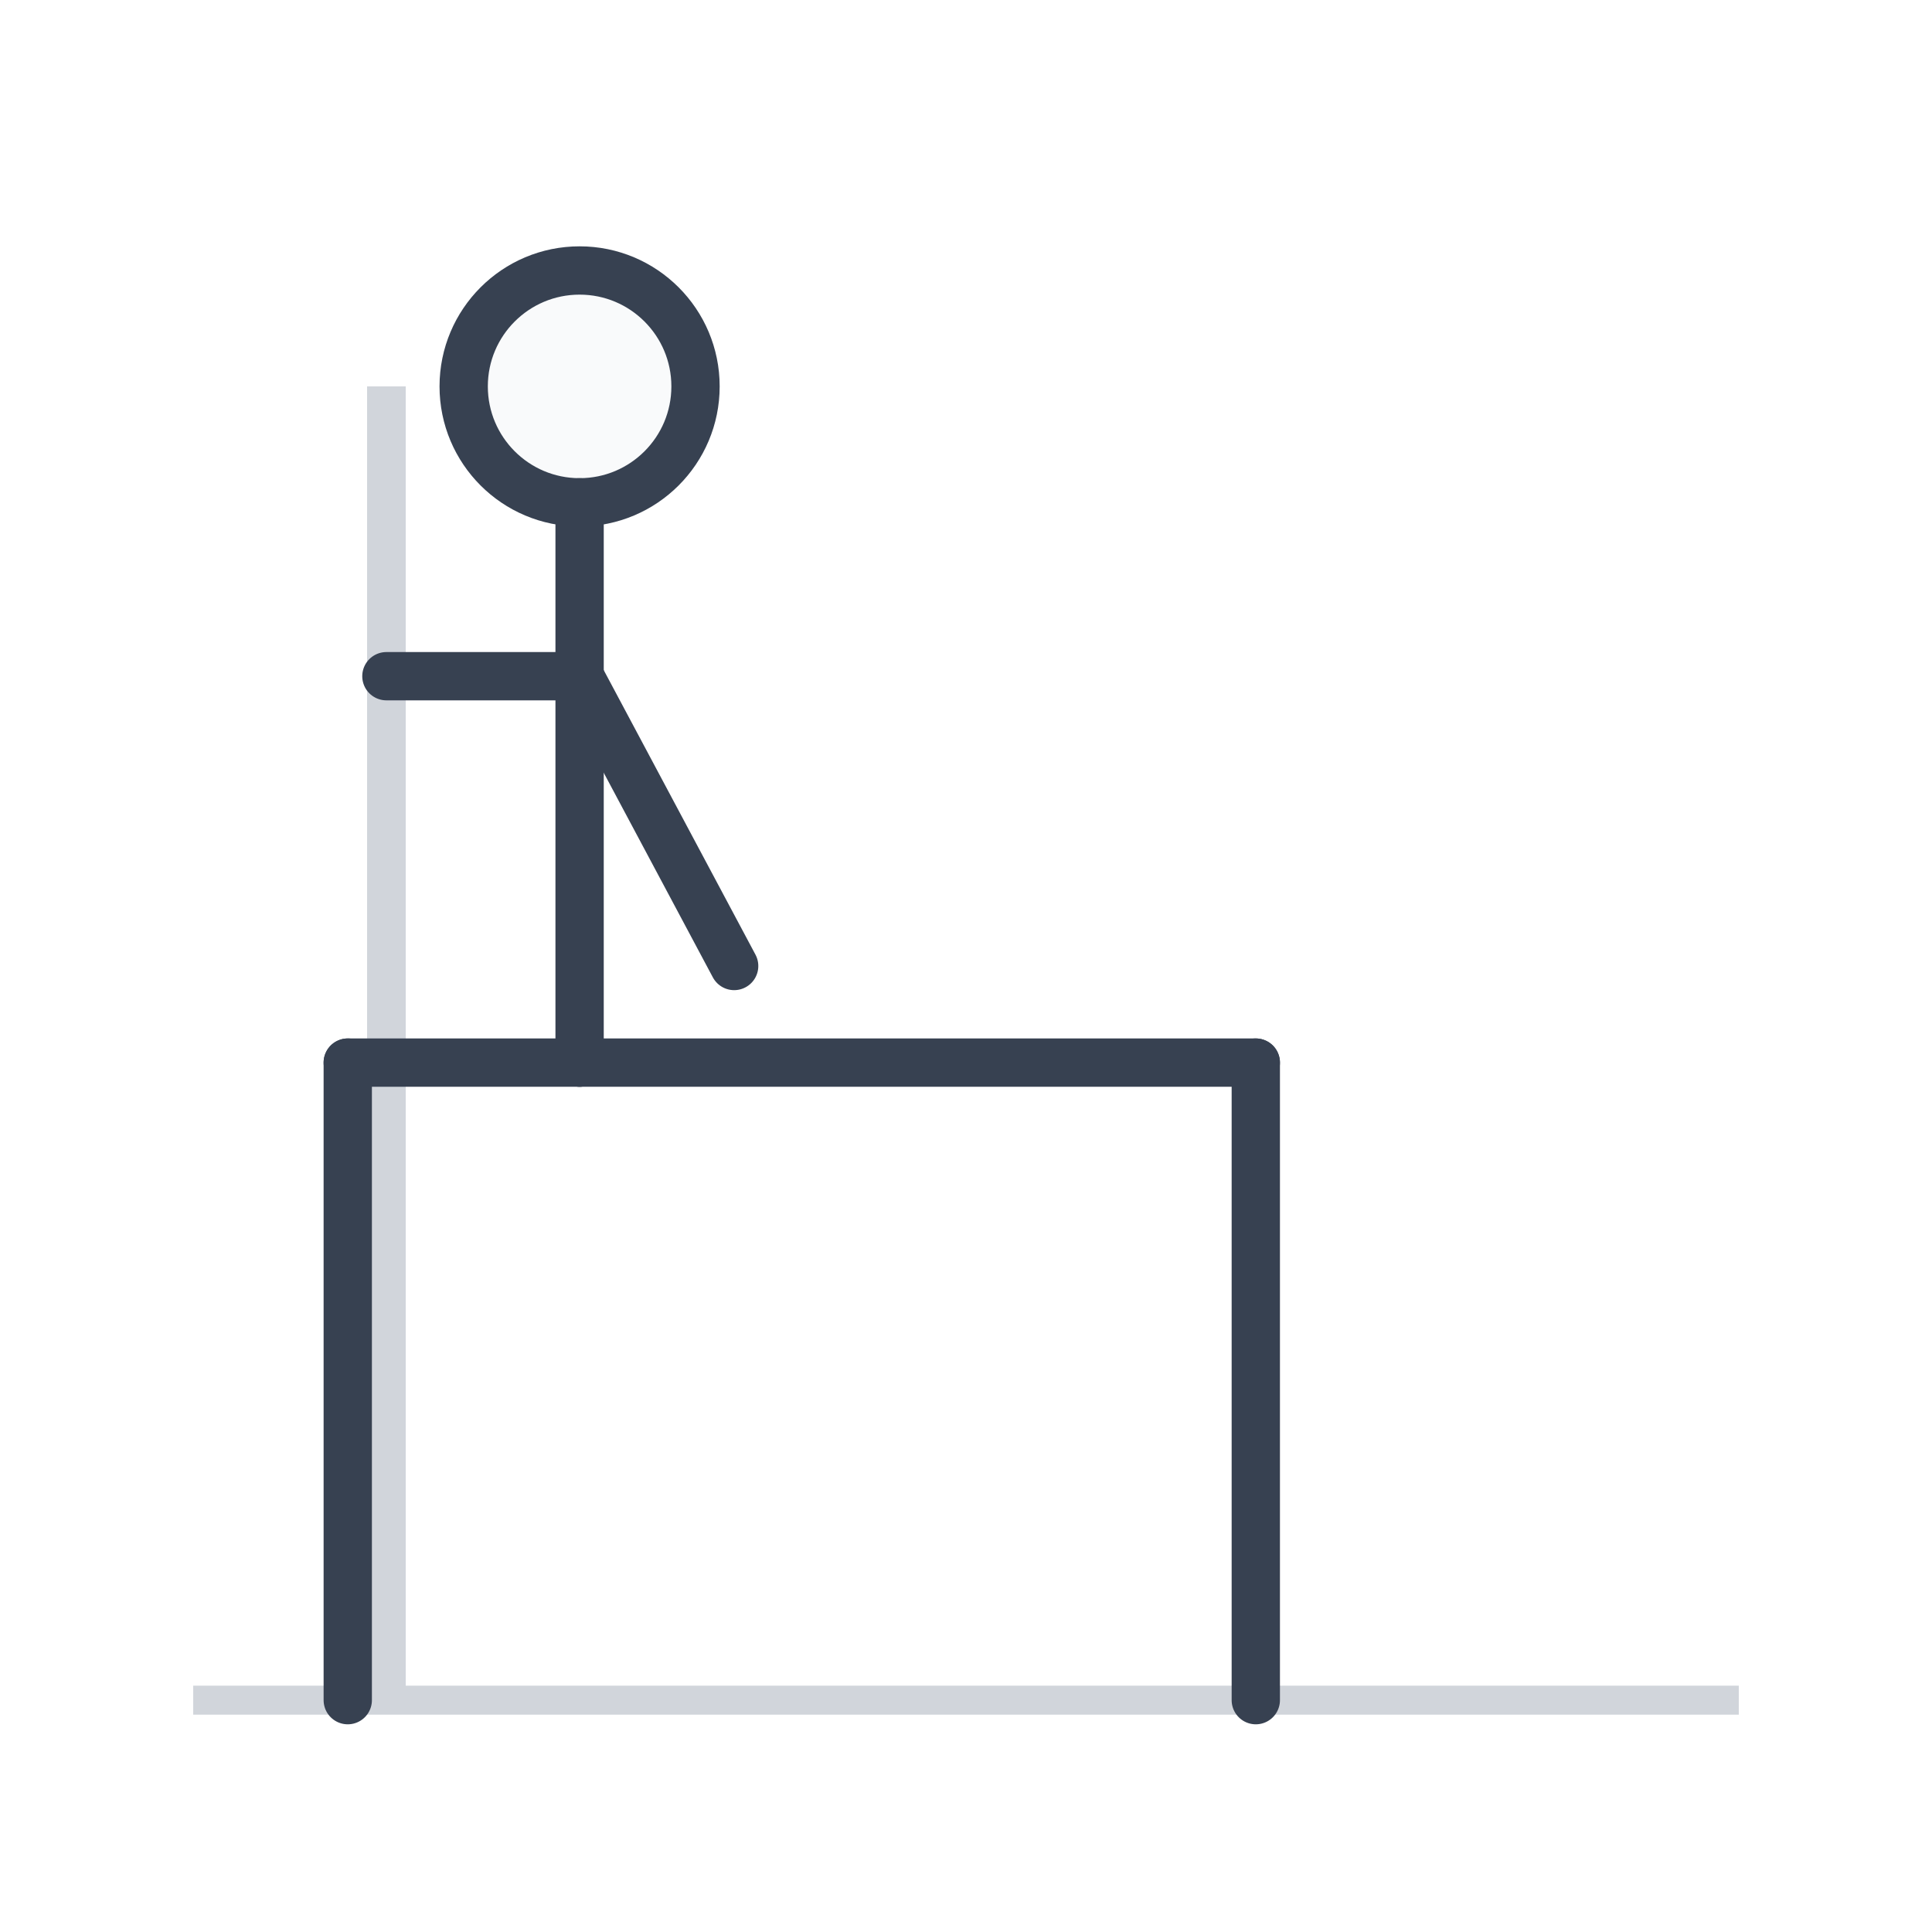
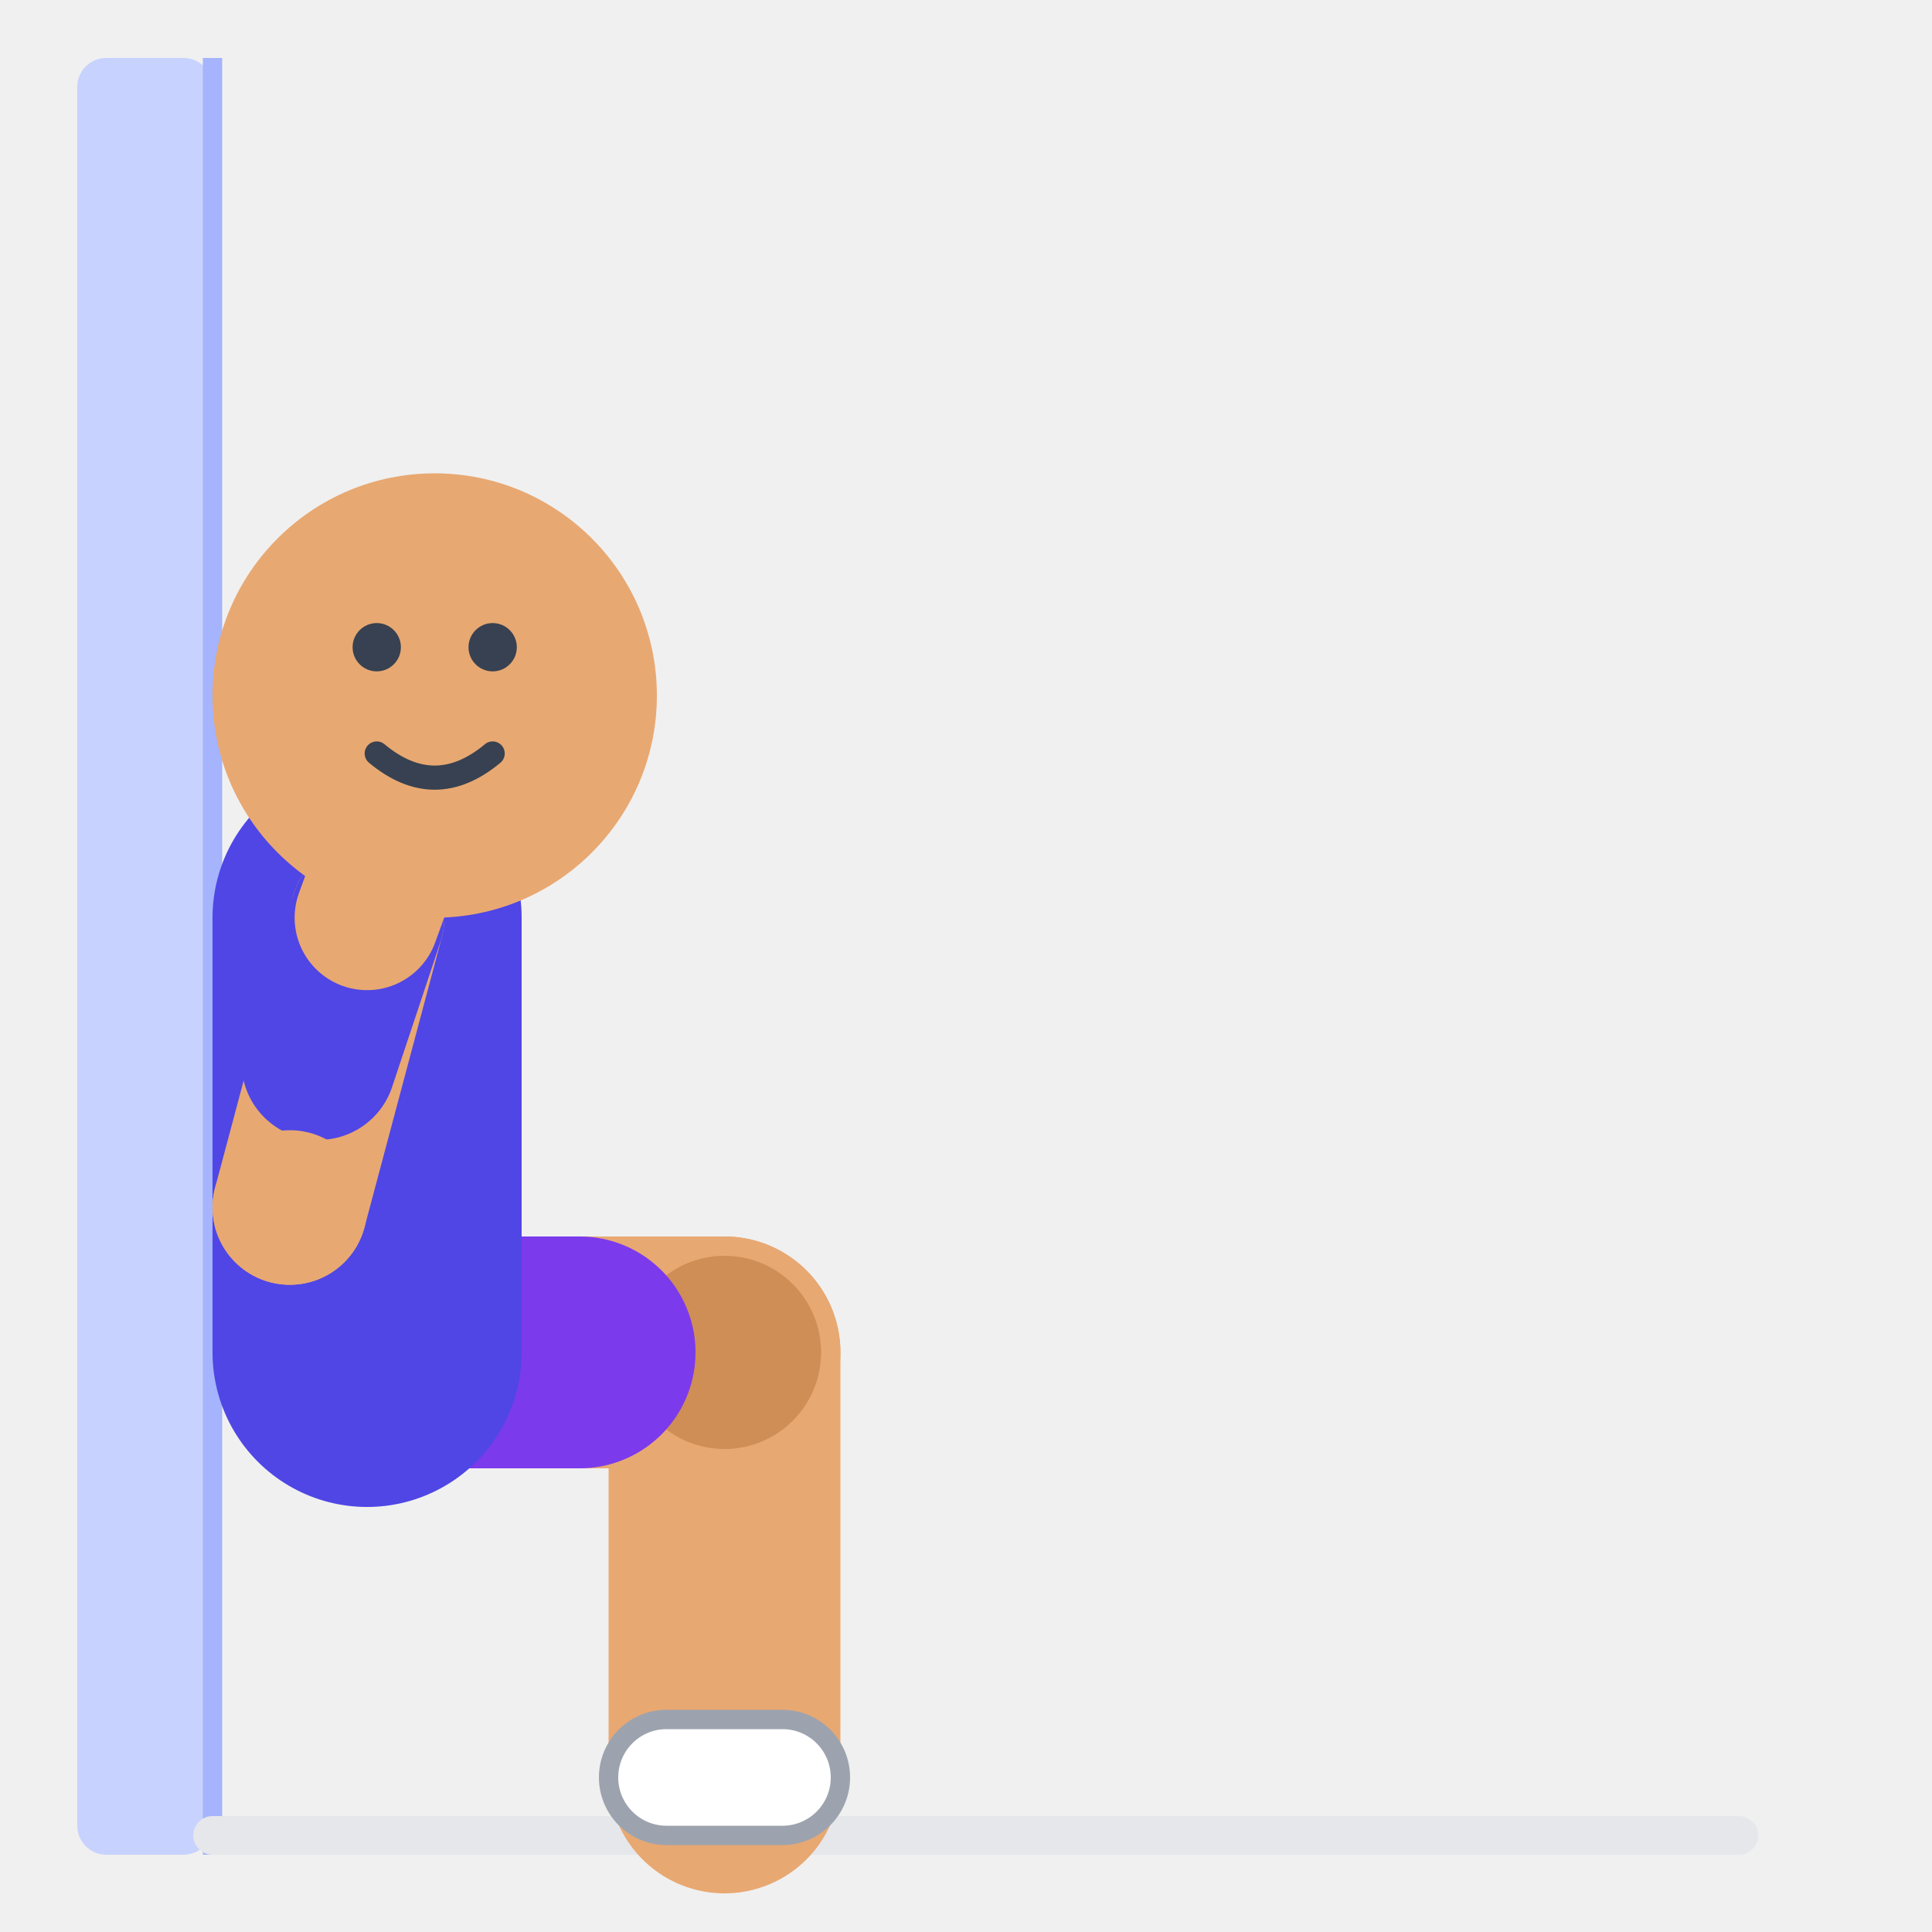
- <svg xmlns="http://www.w3.org/2000/svg" viewBox="0 0 100 100" width="100" height="100">
-   <rect width="100" height="100" fill="white" />
-   <line x1="20" y1="20" x2="20" y2="88" stroke="#d1d5db" stroke-width="2" />
-   <line x1="10" y1="88" x2="90" y2="88" stroke="#d1d5db" stroke-width="1.5" />
-   <circle cx="30" cy="20" r="6" fill="#f9fafb" stroke="#374151" stroke-width="2.5" />
-   <line x1="30" y1="26" x2="30" y2="55" stroke="#374151" stroke-width="2.5" stroke-linecap="round" />
-   <line x1="30" y1="35" x2="20" y2="35" stroke="#374151" stroke-width="2.5" stroke-linecap="round" />
-   <line x1="30" y1="35" x2="38" y2="50" stroke="#374151" stroke-width="2.5" stroke-linecap="round" />
-   <line x1="30" y1="55" x2="65" y2="55" stroke="#374151" stroke-width="2.5" stroke-linecap="round" />
-   <line x1="30" y1="55" x2="18" y2="55" stroke="#374151" stroke-width="2.5" stroke-linecap="round" />
-   <line x1="65" y1="55" x2="65" y2="88" stroke="#374151" stroke-width="2.5" stroke-linecap="round" />
-   <line x1="18" y1="55" x2="18" y2="88" stroke="#374151" stroke-width="2.5" stroke-linecap="round" />
+ <svg xmlns="http://www.w3.org/2000/svg" viewBox="0 0 200 200" width="200" height="200">
+   <rect x="8" y="6" width="14" height="186" rx="3" fill="#C7D2FE" />
+   <line x1="22" y1="6" x2="22" y2="192" stroke="#A5B4FC" stroke-width="2" />
+   <line x1="22" y1="190" x2="180" y2="190" stroke="#E5E7EB" stroke-width="4" stroke-linecap="round" />
+   <line x1="38" y1="140" x2="75" y2="140" stroke="#E8A872" stroke-width="24" stroke-linecap="round" />
+   <line x1="75" y1="140" x2="75" y2="184" stroke="#E8A872" stroke-width="24" stroke-linecap="round" />
+   <circle cx="75" cy="140" r="10" fill="#CF8E55" />
+   <line x1="38" y1="140" x2="60" y2="140" stroke="#7C3AED" stroke-width="24" stroke-linecap="round" />
+   <rect x="63" y="178" width="24" height="12" rx="6" fill="#FFFFFF" stroke="#9CA3AF" stroke-width="2" />
+   <line x1="38" y1="95" x2="38" y2="140" stroke="#4F46E5" stroke-width="32" stroke-linecap="round" />
+   <line x1="38" y1="95" x2="30" y2="125" stroke="#E8A872" stroke-width="16" stroke-linecap="round" />
+   <line x1="38" y1="95" x2="33" y2="110" stroke="#4F46E5" stroke-width="16" stroke-linecap="round" />
+   <circle cx="30" cy="125" r="8" fill="#E8A872" />
+   <line x1="38" y1="95" x2="42" y2="84" stroke="#E8A872" stroke-width="15" stroke-linecap="round" />
+   <circle cx="45" cy="72" r="23" fill="#E8A872" />
+   <circle cx="39" cy="67" r="2.5" fill="#374151" />
+   <circle cx="51" cy="67" r="2.5" fill="#374151" />
+   <path d="M39,78 Q45,83 51,78" stroke="#374151" stroke-width="2.5" fill="none" stroke-linecap="round" />
</svg>
